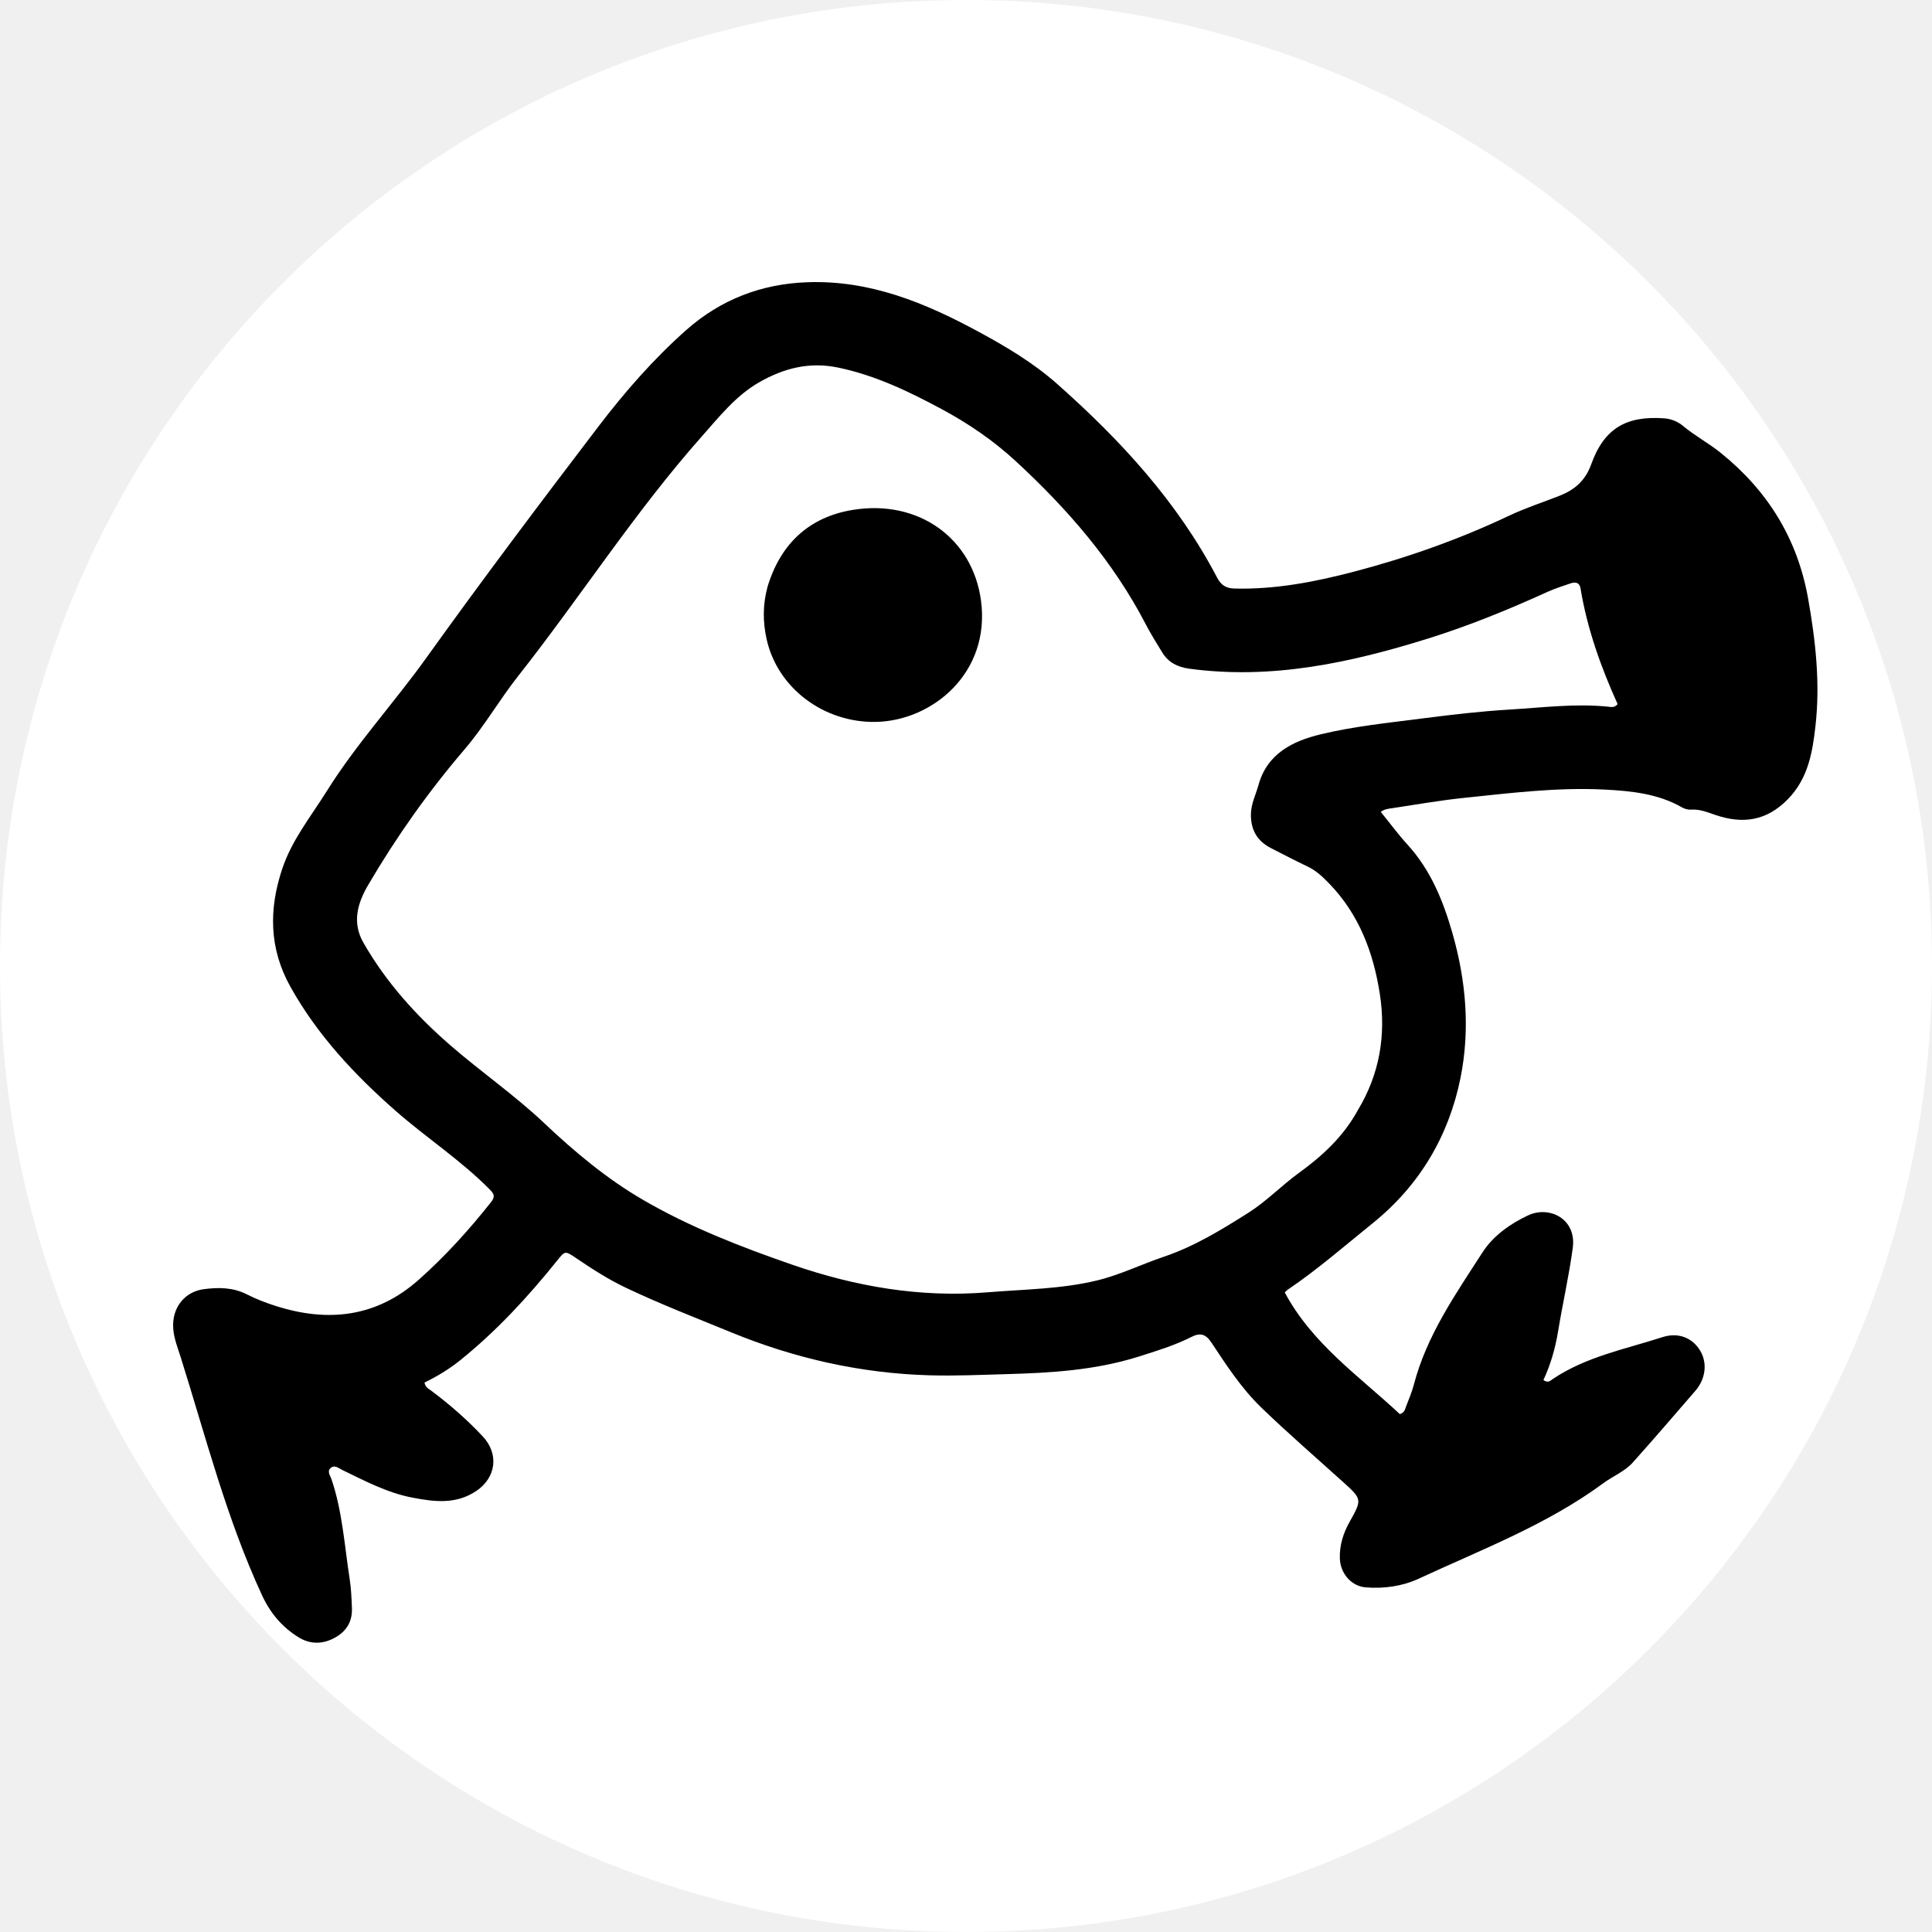
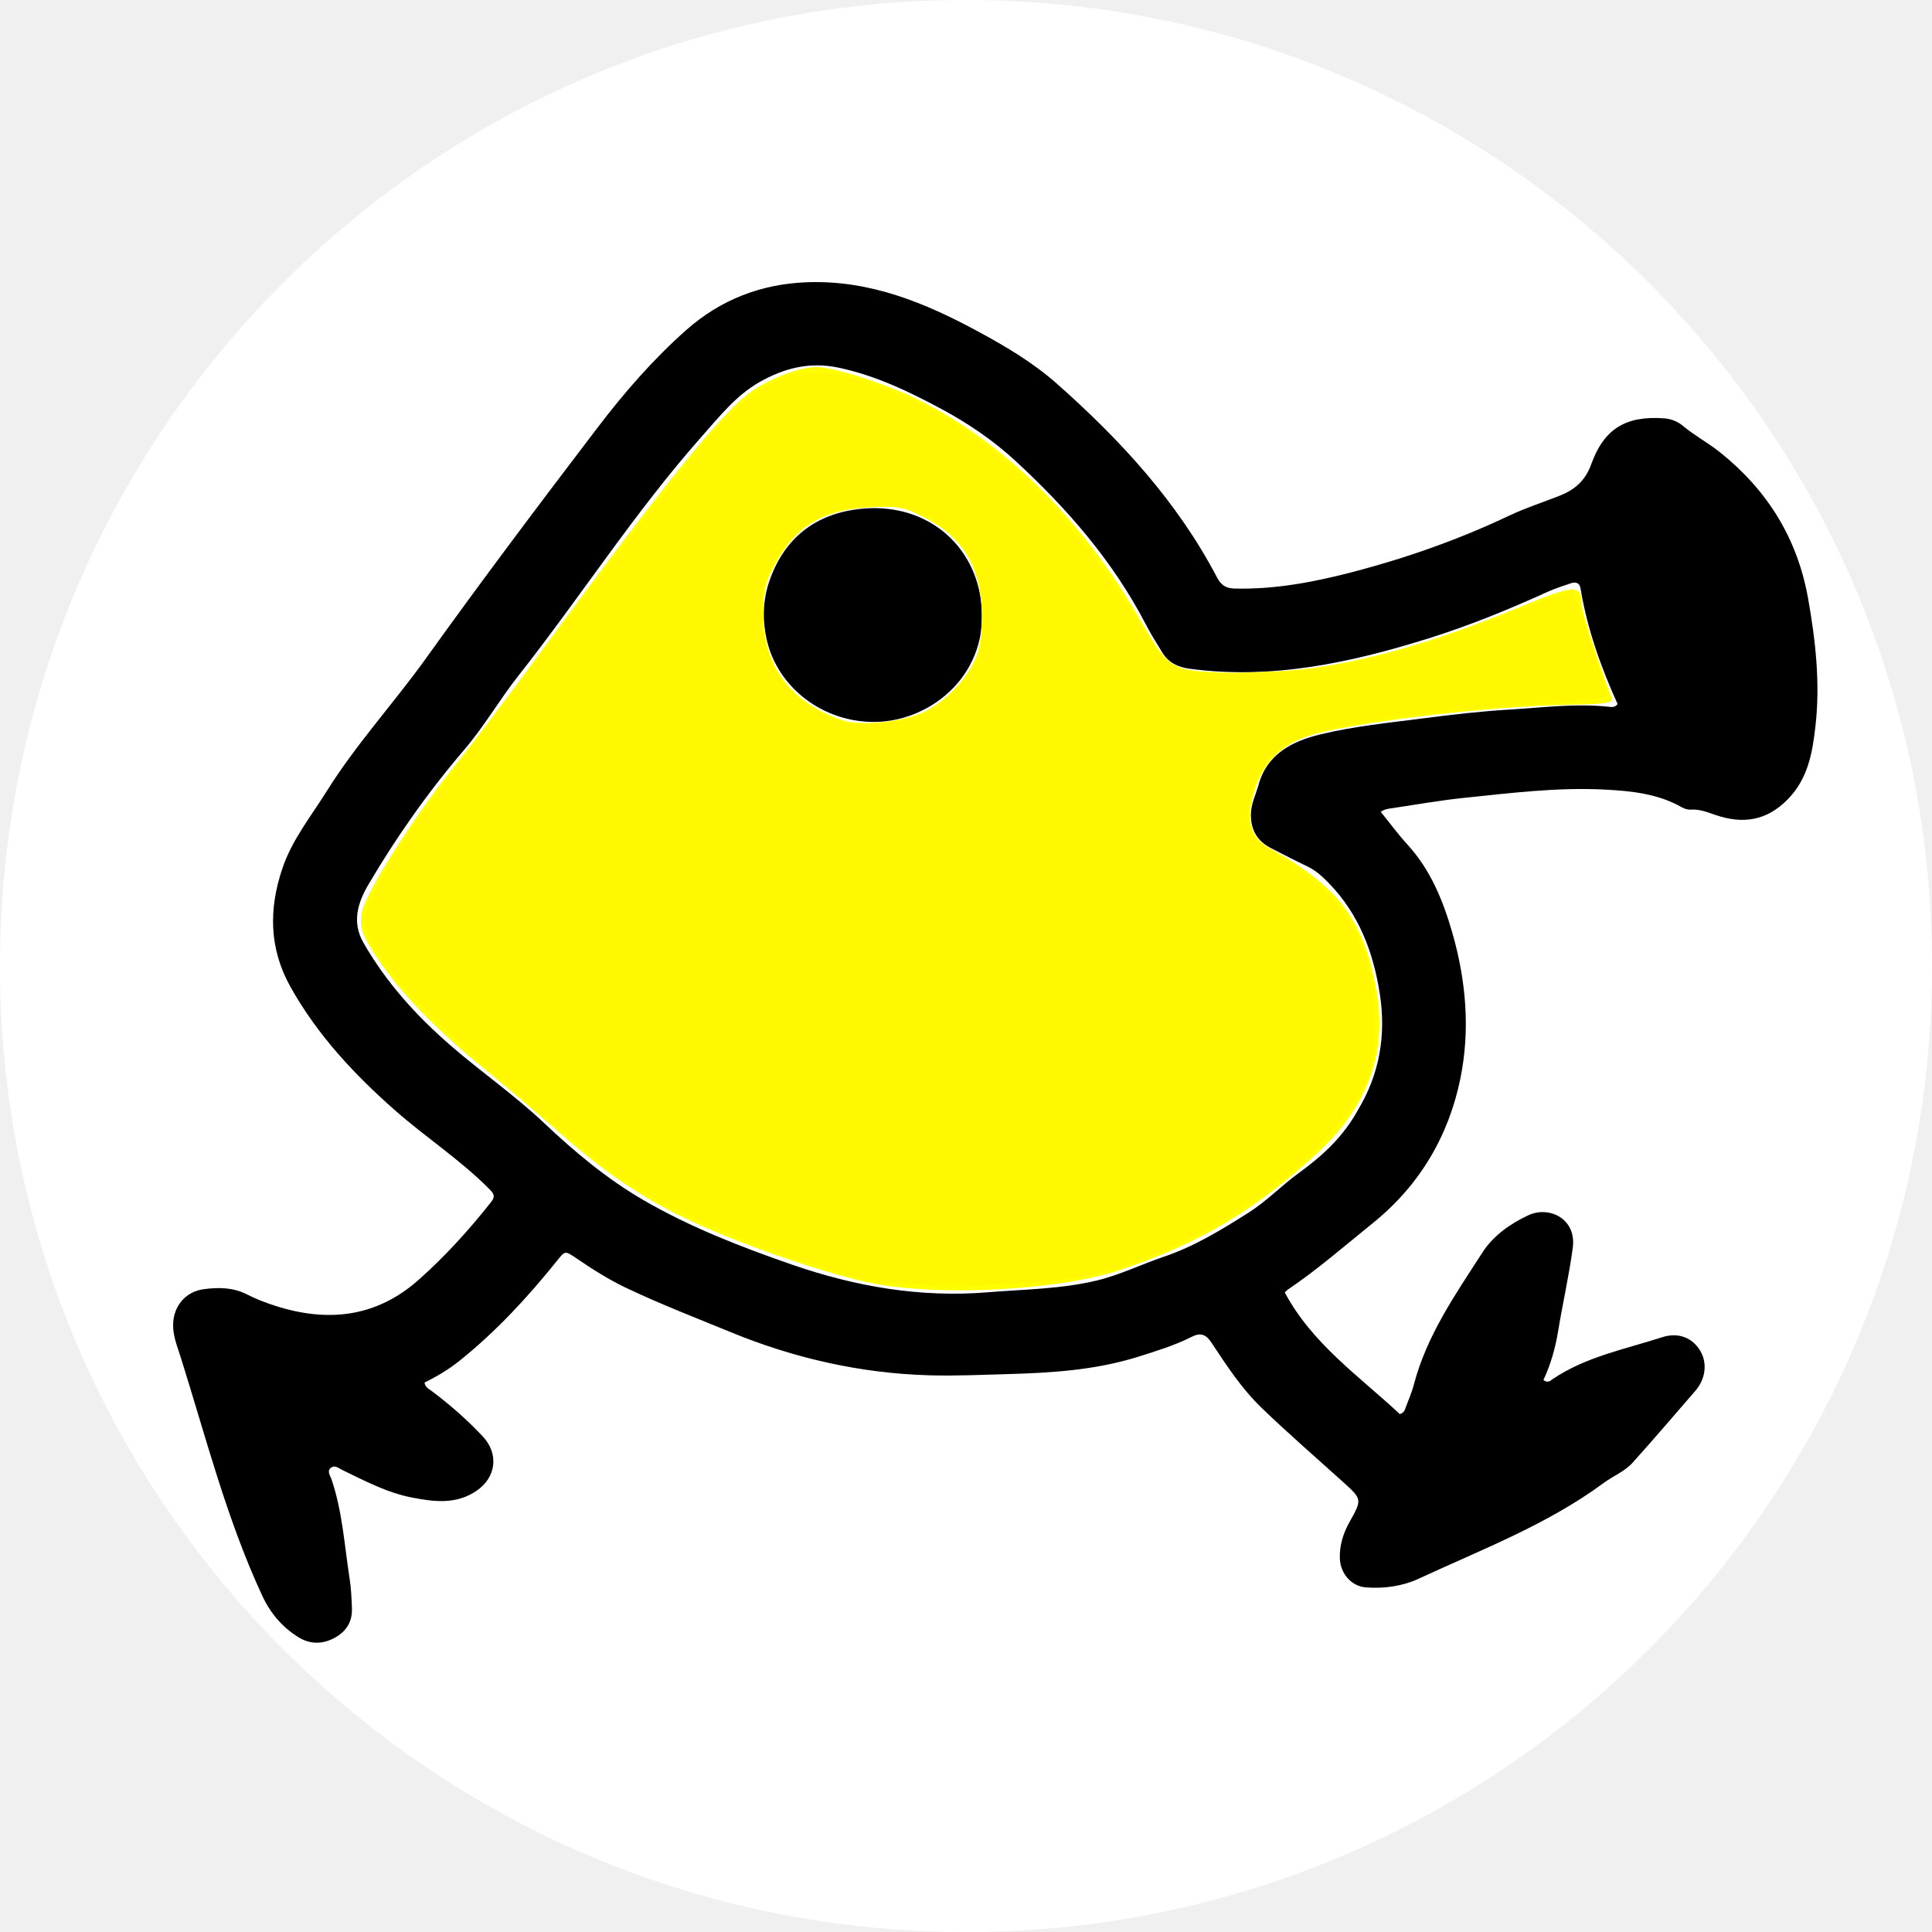
- <svg xmlns="http://www.w3.org/2000/svg" width="16px" height="16px" class="oofla" viewBox="0 0 1024 1024">
-   <circle cx="512" cy="512" r="512" fill="#fff" />
-   <path d="M603.031 719.18c-22.885 7.119-46.13 8.482-69.449 9.135-13.646.383-27.315 1.009-40.948.622-36.454-1.036-71.469-8.972-105.217-22.817-18.641-7.647-37.43-14.913-55.65-23.567-9.384-4.457-18.023-10.046-26.58-15.838-5.72-3.871-5.716-3.768-9.915 1.46-15.473 19.266-32.167 37.355-51.476 52.881-5.817 4.677-12.21 8.513-18.802 11.724.428 2.605 2.266 3.337 3.678 4.395 9.756 7.304 18.898 15.28 27.232 24.196 8.63 9.233 7.066 21.7-3.315 28.773-10.863 7.403-22.475 5.85-34.177 3.596-13.239-2.549-25.052-8.845-37.038-14.647-1.886-.913-3.885-2.78-5.975-1.146-2.294 1.793-.37 4.117.258 5.962 5.843 17.16 6.905 35.174 9.66 52.884.793 5.1 1.002 10.232 1.211 15.394.312 7.687-3.225 12.792-9.59 16.124-6.154 3.221-12.639 3.196-18.591-.452-8.716-5.342-15.037-12.79-19.399-22.192-18.865-40.66-29.837-83.99-43.236-126.503-1.798-5.702-4.116-11.194-3.954-17.361.256-9.715 6.702-17.25 16.274-18.513 7.85-1.036 15.51-.99 22.9 2.795 4.868 2.494 10.068 4.462 15.29 6.126 27.58 8.787 53.23 5.98 75.537-13.763 14.121-12.5 26.745-26.46 38.47-41.253 2.456-3.098 1.543-4.527-.824-6.92-15.3-15.46-33.587-27.318-49.83-41.598-21.725-19.097-41.364-40.098-55.62-65.615-11.313-20.25-11.581-41.072-4.323-62.687 5.144-15.321 15.175-27.623 23.531-41.012 15.576-24.956 35.532-46.597 52.602-70.414 29.695-41.43 60.352-82.154 91.253-122.684 14.039-18.414 29.31-35.934 46.693-51.326 18.197-16.112 39.661-24.455 64.124-25.345 33.26-1.21 62.463 10.874 90.914 26.283 14.703 7.963 28.957 16.458 41.492 27.556 33.634 29.778 63.781 62.478 84.823 102.659 2.063 3.939 4.608 5.737 9.3 5.853 21.695.535 42.68-3.547 63.489-9.006 28.248-7.41 55.646-17.129 82.074-29.648 8.555-4.053 17.644-6.977 26.48-10.444 8.037-3.153 13.774-7.89 16.963-16.747 6.846-19.017 18.51-25.799 38.548-24.387 3.785.266 7.269 1.661 10.074 4.002 6.29 5.252 13.55 9.111 19.91 14.22 24.98 20.07 40.802 45.553 46.443 77.36 3.971 22.39 6.462 44.811 3.891 67.496-1.595 14.08-3.872 27.781-14.65 38.826-11.291 11.57-23.976 13.234-38.35 8.34-4.27-1.453-8.34-3.168-13.01-2.835-1.565.111-3.388-.42-4.773-1.215-12.72-7.29-26.935-8.69-40.992-9.416-24.988-1.29-49.822 1.845-74.647 4.415-12.749 1.32-25.352 3.577-38.013 5.464-1.935.288-3.933.429-5.964 1.937 4.757 5.867 9.172 11.884 14.173 17.365 12.26 13.434 18.848 29.661 23.767 46.766 7.285 25.334 9.487 51.305 4.297 76.989-6.205 30.708-21.723 56.888-46.34 76.754-14.884 12.011-29.321 24.641-45.219 35.376-.535.361-.955.894-1.562 1.472 14.572 27.295 39.55 44.436 61.002 64.488 2.533-.867 2.704-2.524 3.213-3.862 1.479-3.89 3.154-7.74 4.2-11.751 6.824-26.157 22.138-47.981 36.43-70.18 5.633-8.746 14.8-15.223 24.234-19.602 11.144-5.174 25.63 1.862 23.57 17.231-1.985 14.817-5.344 29.445-7.771 44.21-1.486 9.034-3.965 17.733-7.79 25.875 2.437 1.859 3.775.27 4.989-.546 17.648-11.872 38.351-15.788 58.073-22.167 8.573-2.773 16.01.448 20.02 7.154 3.909 6.537 2.955 14.922-2.562 21.295-11.008 12.717-21.945 25.5-33.177 38.017-4.249 4.735-10.409 7.117-15.49 10.867-29.919 22.082-64.532 35.171-97.858 50.64-8.615 4-18.481 5.464-28.327 4.623-7.376-.63-13.34-7.272-13.568-15.428-.19-6.835 1.758-13.153 5.065-19.067 6.776-12.12 6.825-12.145-3.444-21.422-14.461-13.065-29.21-25.81-43.234-39.36-10.523-10.168-18.438-22.35-26.426-34.417-3.088-4.664-6.013-5.353-10.636-3.015-8.95 4.525-18.523 7.439-28.435 10.569m116.722-130.888c11.46-19.034 14.955-39.674 11.594-61.407-3.391-21.93-10.93-42.106-26.743-58.486-3.51-3.636-7.04-6.985-11.675-9.178-6.472-3.062-12.809-6.411-19.195-9.654-7.229-3.67-10.717-9.43-10.732-17.676-.01-5.744 2.582-10.582 4.03-15.838 4.61-16.731 18.326-23.296 32.71-26.791 17.853-4.338 36.35-6.155 54.638-8.535 15.325-1.995 30.718-3.75 46.138-4.674 17.25-1.035 34.5-3.276 51.852-1.498 1.507.155 3.317.705 5.001-1.372-8.85-19.548-16.121-39.867-19.663-61.353-.515-3.127-2.727-3.515-5.296-2.624-4.088 1.418-8.25 2.698-12.178 4.484-20.473 9.311-41.22 17.815-62.73 24.558-41.459 12.998-83.297 22.1-127.147 16.179-6.247-.844-11.092-3.31-14.358-8.635-3.047-4.97-6.138-9.933-8.825-15.099-17.304-33.27-41.474-61.05-68.825-86.281-11.916-10.993-25.11-19.991-39.497-27.71-17.419-9.344-34.894-17.713-54.418-21.841-15.396-3.255-29.077.31-42.097 7.78-12.349 7.088-21.113 18.245-30.371 28.68-35.445 39.954-64.234 85.029-97.238 126.869-10 12.677-18.063 26.811-28.59 39.101-19.127 22.332-36.033 46.272-50.89 71.576-5.484 9.34-8.941 19.74-2.653 30.745 11.97 20.948 27.879 38.573 45.926 54.266 16.315 14.186 34.162 26.49 49.945 41.42 16.091 15.221 33.188 29.517 52.41 40.688 24.99 14.522 52.013 24.985 79.155 34.377 33.3 11.523 67.846 17.529 103.534 14.573 19.384-1.606 38.906-1.666 57.947-6.288 12.18-2.956 23.45-8.529 35.229-12.505 16.344-5.518 30.706-14.346 45.009-23.408 9.559-6.056 17.464-14.362 26.652-21.029 12.323-8.942 23.551-19.124 31.35-33.414z" />
-   <path d="M406.79 311.077c6.903-22.978 22.138-37.014 45.07-40.799 34.888-5.757 63.627 14.939 68.08 47.995 5.167 38.346-25.756 63.804-55.744 64.357-27.256.502-52.123-17.674-57.906-44-1.998-9.096-2.045-18.135.5-27.553z" />
+ <svg xmlns="http://www.w3.org/2000/svg" width="16px" height="16px" class="oofla" viewBox="0 0 1024 1024" version="1.1" id="svg2">
+   <defs id="defs2" />
+   <circle cx="512" cy="512" r="512" fill="#fff" id="circle1" />
+   <path d="M603.031 719.18c-22.885 7.119-46.13 8.482-69.449 9.135-13.646.383-27.315 1.009-40.948.622-36.454-1.036-71.469-8.972-105.217-22.817-18.641-7.647-37.43-14.913-55.65-23.567-9.384-4.457-18.023-10.046-26.58-15.838-5.72-3.871-5.716-3.768-9.915 1.46-15.473 19.266-32.167 37.355-51.476 52.881-5.817 4.677-12.21 8.513-18.802 11.724.428 2.605 2.266 3.337 3.678 4.395 9.756 7.304 18.898 15.28 27.232 24.196 8.63 9.233 7.066 21.7-3.315 28.773-10.863 7.403-22.475 5.85-34.177 3.596-13.239-2.549-25.052-8.845-37.038-14.647-1.886-.913-3.885-2.78-5.975-1.146-2.294 1.793-.37 4.117.258 5.962 5.843 17.16 6.905 35.174 9.66 52.884.793 5.1 1.002 10.232 1.211 15.394.312 7.687-3.225 12.792-9.59 16.124-6.154 3.221-12.639 3.196-18.591-.452-8.716-5.342-15.037-12.79-19.399-22.192-18.865-40.66-29.837-83.99-43.236-126.503-1.798-5.702-4.116-11.194-3.954-17.361.256-9.715 6.702-17.25 16.274-18.513 7.85-1.036 15.51-.99 22.9 2.795 4.868 2.494 10.068 4.462 15.29 6.126 27.58 8.787 53.23 5.98 75.537-13.763 14.121-12.5 26.745-26.46 38.47-41.253 2.456-3.098 1.543-4.527-.824-6.92-15.3-15.46-33.587-27.318-49.83-41.598-21.725-19.097-41.364-40.098-55.62-65.615-11.313-20.25-11.581-41.072-4.323-62.687 5.144-15.321 15.175-27.623 23.531-41.012 15.576-24.956 35.532-46.597 52.602-70.414 29.695-41.43 60.352-82.154 91.253-122.684 14.039-18.414 29.31-35.934 46.693-51.326 18.197-16.112 39.661-24.455 64.124-25.345 33.26-1.21 62.463 10.874 90.914 26.283 14.703 7.963 28.957 16.458 41.492 27.556 33.634 29.778 63.781 62.478 84.823 102.659 2.063 3.939 4.608 5.737 9.3 5.853 21.695.535 42.68-3.547 63.489-9.006 28.248-7.41 55.646-17.129 82.074-29.648 8.555-4.053 17.644-6.977 26.48-10.444 8.037-3.153 13.774-7.89 16.963-16.747 6.846-19.017 18.51-25.799 38.548-24.387 3.785.266 7.269 1.661 10.074 4.002 6.29 5.252 13.55 9.111 19.91 14.22 24.98 20.07 40.802 45.553 46.443 77.36 3.971 22.39 6.462 44.811 3.891 67.496-1.595 14.08-3.872 27.781-14.65 38.826-11.291 11.57-23.976 13.234-38.35 8.34-4.27-1.453-8.34-3.168-13.01-2.835-1.565.111-3.388-.42-4.773-1.215-12.72-7.29-26.935-8.69-40.992-9.416-24.988-1.29-49.822 1.845-74.647 4.415-12.749 1.32-25.352 3.577-38.013 5.464-1.935.288-3.933.429-5.964 1.937 4.757 5.867 9.172 11.884 14.173 17.365 12.26 13.434 18.848 29.661 23.767 46.766 7.285 25.334 9.487 51.305 4.297 76.989-6.205 30.708-21.723 56.888-46.34 76.754-14.884 12.011-29.321 24.641-45.219 35.376-.535.361-.955.894-1.562 1.472 14.572 27.295 39.55 44.436 61.002 64.488 2.533-.867 2.704-2.524 3.213-3.862 1.479-3.89 3.154-7.74 4.2-11.751 6.824-26.157 22.138-47.981 36.43-70.18 5.633-8.746 14.8-15.223 24.234-19.602 11.144-5.174 25.63 1.862 23.57 17.231-1.985 14.817-5.344 29.445-7.771 44.21-1.486 9.034-3.965 17.733-7.79 25.875 2.437 1.859 3.775.27 4.989-.546 17.648-11.872 38.351-15.788 58.073-22.167 8.573-2.773 16.01.448 20.02 7.154 3.909 6.537 2.955 14.922-2.562 21.295-11.008 12.717-21.945 25.5-33.177 38.017-4.249 4.735-10.409 7.117-15.49 10.867-29.919 22.082-64.532 35.171-97.858 50.64-8.615 4-18.481 5.464-28.327 4.623-7.376-.63-13.34-7.272-13.568-15.428-.19-6.835 1.758-13.153 5.065-19.067 6.776-12.12 6.825-12.145-3.444-21.422-14.461-13.065-29.21-25.81-43.234-39.36-10.523-10.168-18.438-22.35-26.426-34.417-3.088-4.664-6.013-5.353-10.636-3.015-8.95 4.525-18.523 7.439-28.435 10.569m116.722-130.888c11.46-19.034 14.955-39.674 11.594-61.407-3.391-21.93-10.93-42.106-26.743-58.486-3.51-3.636-7.04-6.985-11.675-9.178-6.472-3.062-12.809-6.411-19.195-9.654-7.229-3.67-10.717-9.43-10.732-17.676-.01-5.744 2.582-10.582 4.03-15.838 4.61-16.731 18.326-23.296 32.71-26.791 17.853-4.338 36.35-6.155 54.638-8.535 15.325-1.995 30.718-3.75 46.138-4.674 17.25-1.035 34.5-3.276 51.852-1.498 1.507.155 3.317.705 5.001-1.372-8.85-19.548-16.121-39.867-19.663-61.353-.515-3.127-2.727-3.515-5.296-2.624-4.088 1.418-8.25 2.698-12.178 4.484-20.473 9.311-41.22 17.815-62.73 24.558-41.459 12.998-83.297 22.1-127.147 16.179-6.247-.844-11.092-3.31-14.358-8.635-3.047-4.97-6.138-9.933-8.825-15.099-17.304-33.27-41.474-61.05-68.825-86.281-11.916-10.993-25.11-19.991-39.497-27.71-17.419-9.344-34.894-17.713-54.418-21.841-15.396-3.255-29.077.31-42.097 7.78-12.349 7.088-21.113 18.245-30.371 28.68-35.445 39.954-64.234 85.029-97.238 126.869-10 12.677-18.063 26.811-28.59 39.101-19.127 22.332-36.033 46.272-50.89 71.576-5.484 9.34-8.941 19.74-2.653 30.745 11.97 20.948 27.879 38.573 45.926 54.266 16.315 14.186 34.162 26.49 49.945 41.42 16.091 15.221 33.188 29.517 52.41 40.688 24.99 14.522 52.013 24.985 79.155 34.377 33.3 11.523 67.846 17.529 103.534 14.573 19.384-1.606 38.906-1.666 57.947-6.288 12.18-2.956 23.45-8.529 35.229-12.505 16.344-5.518 30.706-14.346 45.009-23.408 9.559-6.056 17.464-14.362 26.652-21.029 12.323-8.942 23.551-19.124 31.35-33.414z" id="path1" />
+   <path d="M406.79 311.077c6.903-22.978 22.138-37.014 45.07-40.799 34.888-5.757 63.627 14.939 68.08 47.995 5.167 38.346-25.756 63.804-55.744 64.357-27.256.502-52.123-17.674-57.906-44-1.998-9.096-2.045-18.135.5-27.553z" id="path2" />
+   <path style="fill:#ffff00;stroke-width:0.038" d="M 7.25,10.633 C 6.903,10.57 6.181,10.326 5.737,10.12 5.337,9.936 5.015,9.719 4.615,9.366 4.446,9.217 4.172,8.984 4.006,8.849 3.61,8.528 3.318,8.227 3.128,7.942 2.997,7.747 2.976,7.689 2.993,7.566 3.014,7.409 3.429,6.753 3.794,6.303 3.907,6.163 4.208,5.765 4.462,5.419 5.51,3.989 5.986,3.402 6.229,3.236 6.391,3.127 6.617,3.042 6.756,3.04 c 0.145,-0.002 0.589,0.141 0.86,0.277 0.704,0.354 1.342,0.986 1.806,1.786 0.261,0.449 0.262,0.45 0.735,0.468 0.692,0.026 1.453,-0.143 2.398,-0.532 0.49,-0.202 0.54,-0.205 0.541,-0.032 5.02e-4,0.055 0.171,0.581 0.247,0.764 0.021,0.05 -0.03,0.06 -0.357,0.066 -0.68,0.012 -1.861,0.155 -2.167,0.263 -0.228,0.08 -0.369,0.23 -0.436,0.462 -0.07,0.243 -0.031,0.375 0.14,0.47 0.572,0.315 0.784,0.607 0.881,1.214 0.077,0.48 -0.087,0.921 -0.479,1.287 C 10.412,10.011 9.942,10.293 9.286,10.514 8.791,10.682 7.827,10.738 7.25,10.633 Z M 7.66,5.891 C 7.853,5.793 8.035,5.589 8.096,5.403 8.122,5.325 8.136,5.153 8.128,5.019 8.106,4.682 7.958,4.446 7.672,4.296 7.483,4.196 7.434,4.187 7.183,4.202 6.818,4.225 6.595,4.356 6.432,4.645 c -0.094,0.167 -0.114,0.246 -0.113,0.448 0.002,0.427 0.234,0.733 0.661,0.873 0.153,0.05 0.511,0.011 0.68,-0.075 z" id="path3" transform="scale(64)" />
+   <path style="fill:#fff800;stroke-width:0.038" d="M 7.164,10.594 C 6.514,10.449 5.491,10.017 5.098,9.722 4.742,9.455 3.941,8.774 3.62,8.465 3.28,8.137 3.019,7.769 3.019,7.618 c 0,-0.116 0.247,-0.566 0.5,-0.911 C 4.149,5.848 5.554,4 5.798,3.709 6.353,3.047 6.647,2.956 7.349,3.227 8.134,3.53 8.835,4.183 9.443,5.181 9.685,5.578 9.722,5.593 10.427,5.566 11.192,5.538 11.544,5.45 12.76,4.984 l 0.26,-0.1 0.034,0.087 c 0.019,0.048 0.077,0.225 0.131,0.394 0.053,0.169 0.107,0.334 0.12,0.367 0.02,0.051 -0.072,0.066 -0.679,0.106 -1.26,0.083 -1.879,0.205 -2.085,0.411 -0.183,0.183 -0.271,0.542 -0.165,0.675 0.026,0.033 0.171,0.141 0.323,0.242 0.478,0.316 0.675,0.685 0.681,1.276 0.003,0.296 -0.011,0.377 -0.096,0.558 -0.28,0.595 -1.28,1.305 -2.172,1.542 -0.41,0.109 -1.557,0.14 -1.948,0.052 z M 7.723,5.872 C 7.82,5.815 7.948,5.692 8.015,5.59 8.123,5.428 8.135,5.381 8.134,5.118 8.133,4.774 8.054,4.569 7.861,4.406 7.648,4.226 7.497,4.181 7.169,4.2 6.824,4.22 6.674,4.294 6.492,4.532 6.317,4.762 6.269,4.963 6.322,5.25 c 0.056,0.305 0.202,0.506 0.467,0.646 0.189,0.1 0.239,0.109 0.486,0.094 0.206,-0.013 0.318,-0.042 0.448,-0.118 z" id="path4" transform="scale(64)" />
</svg>
